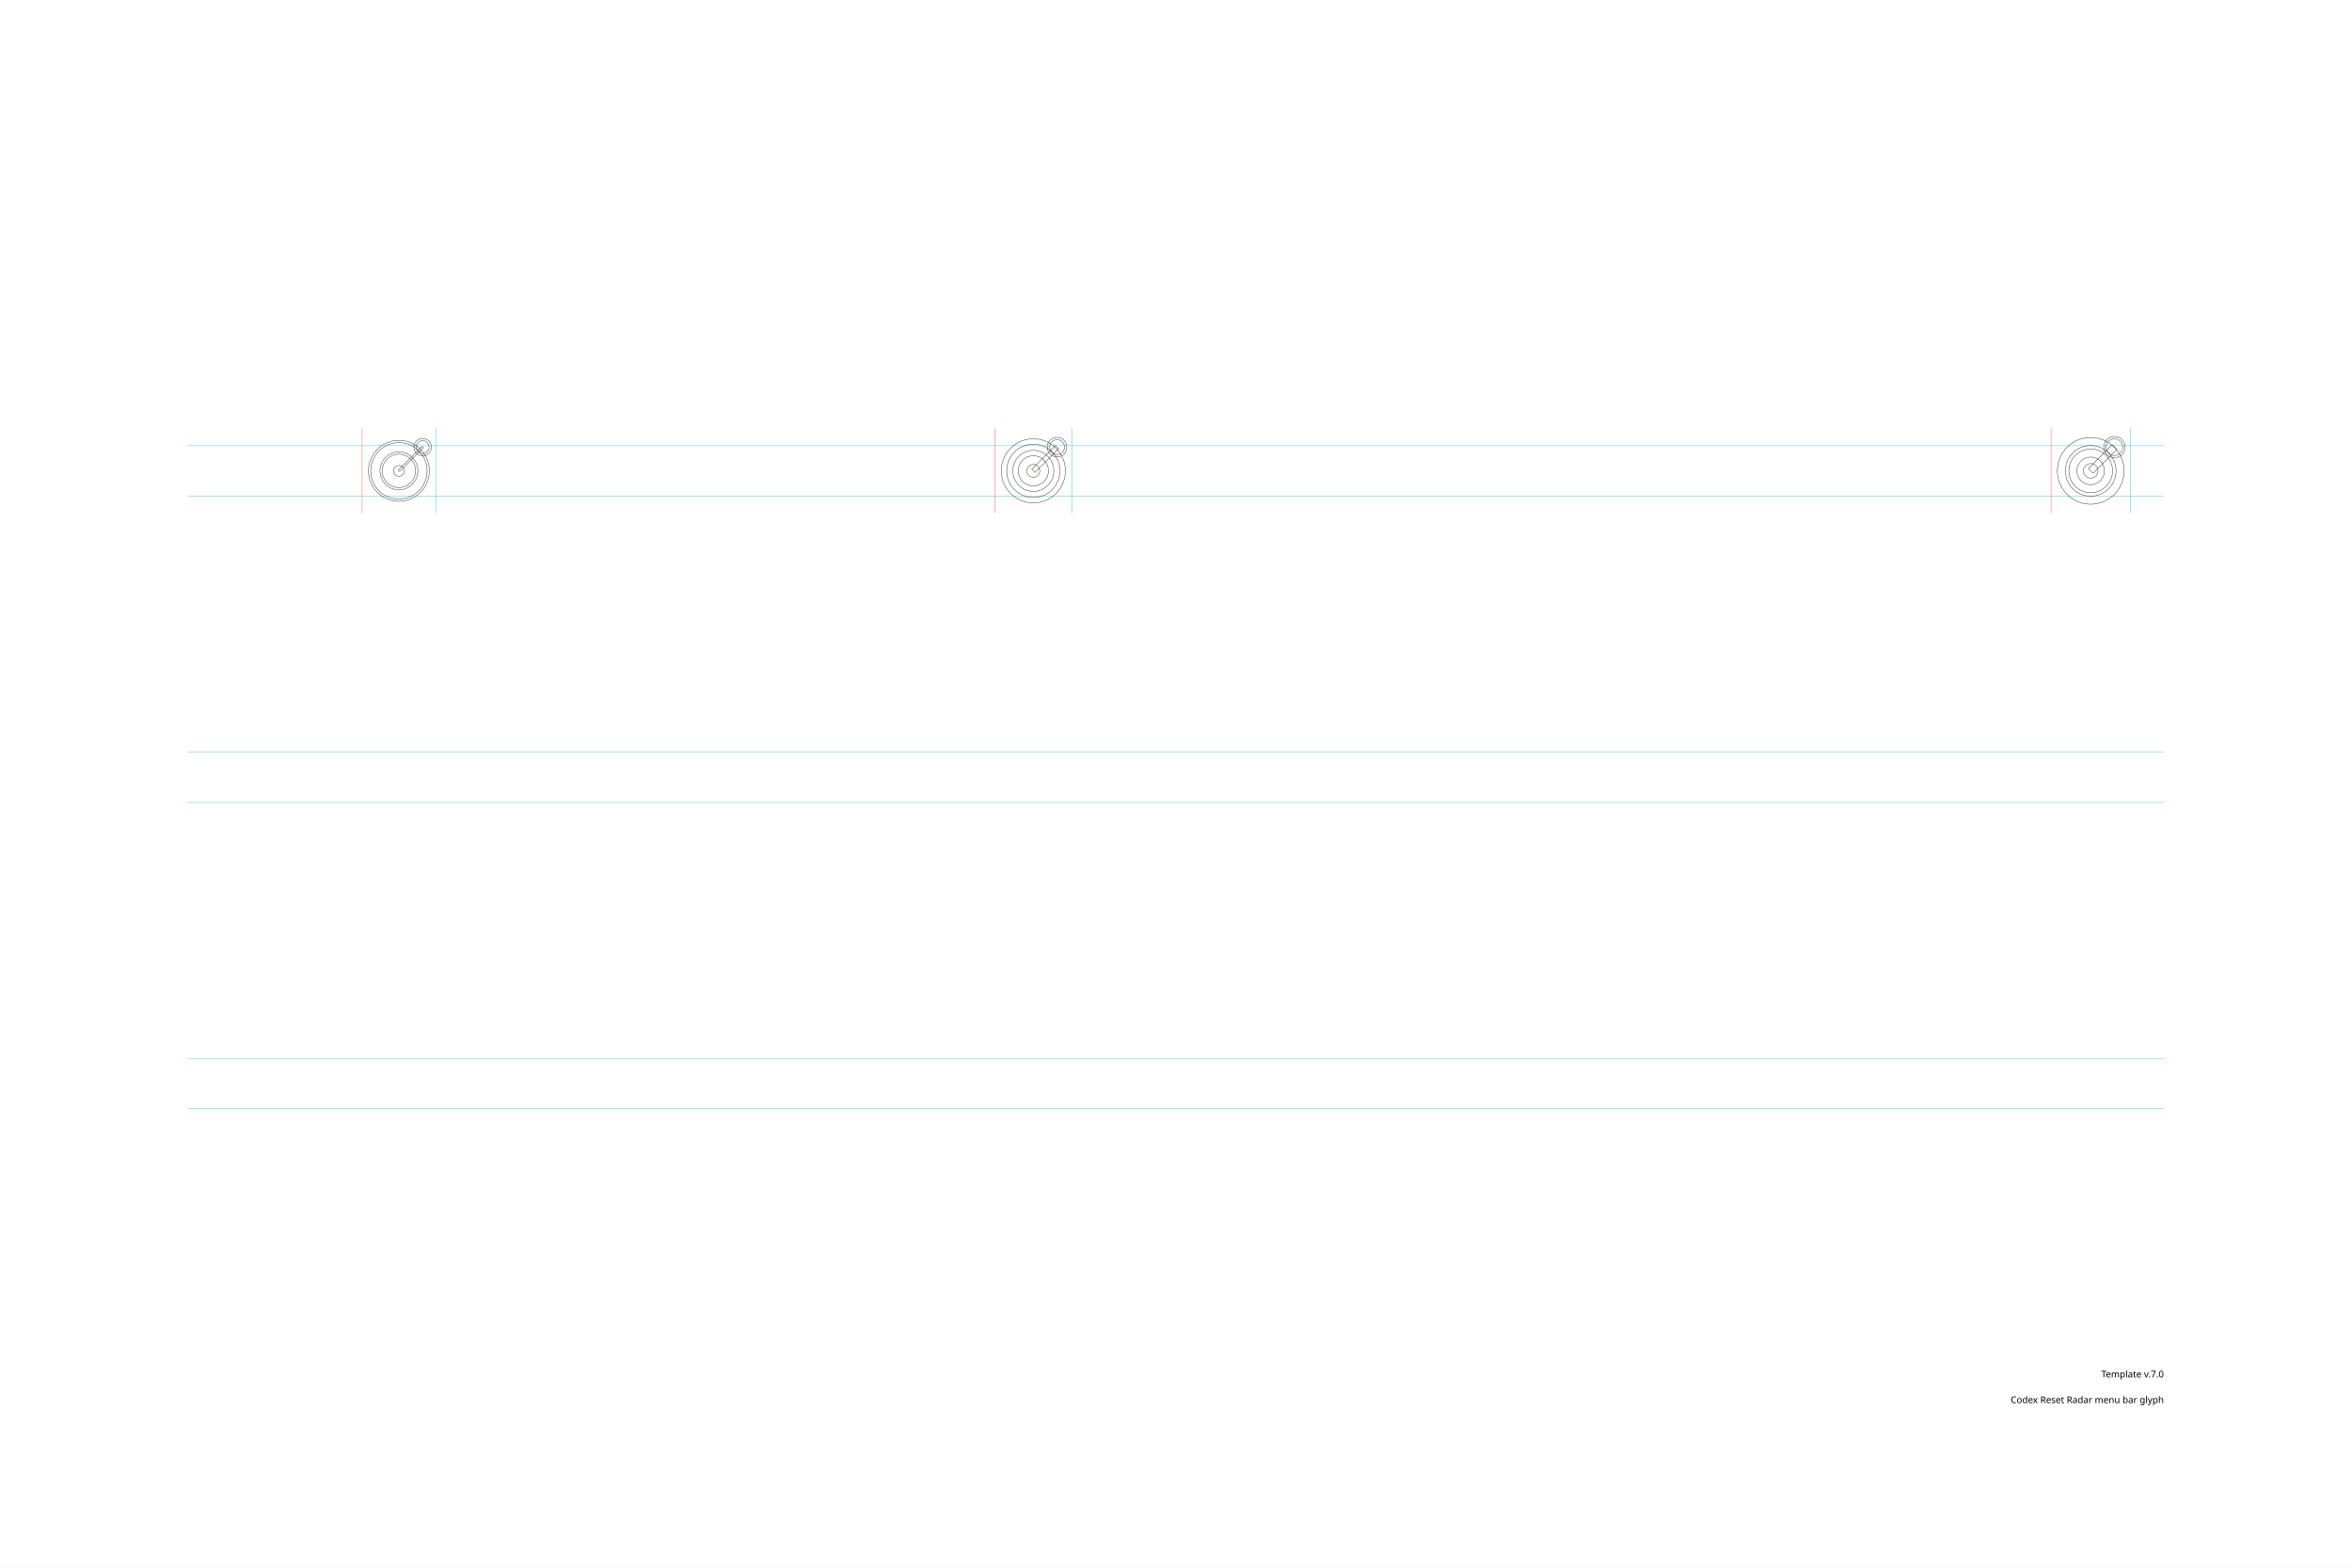
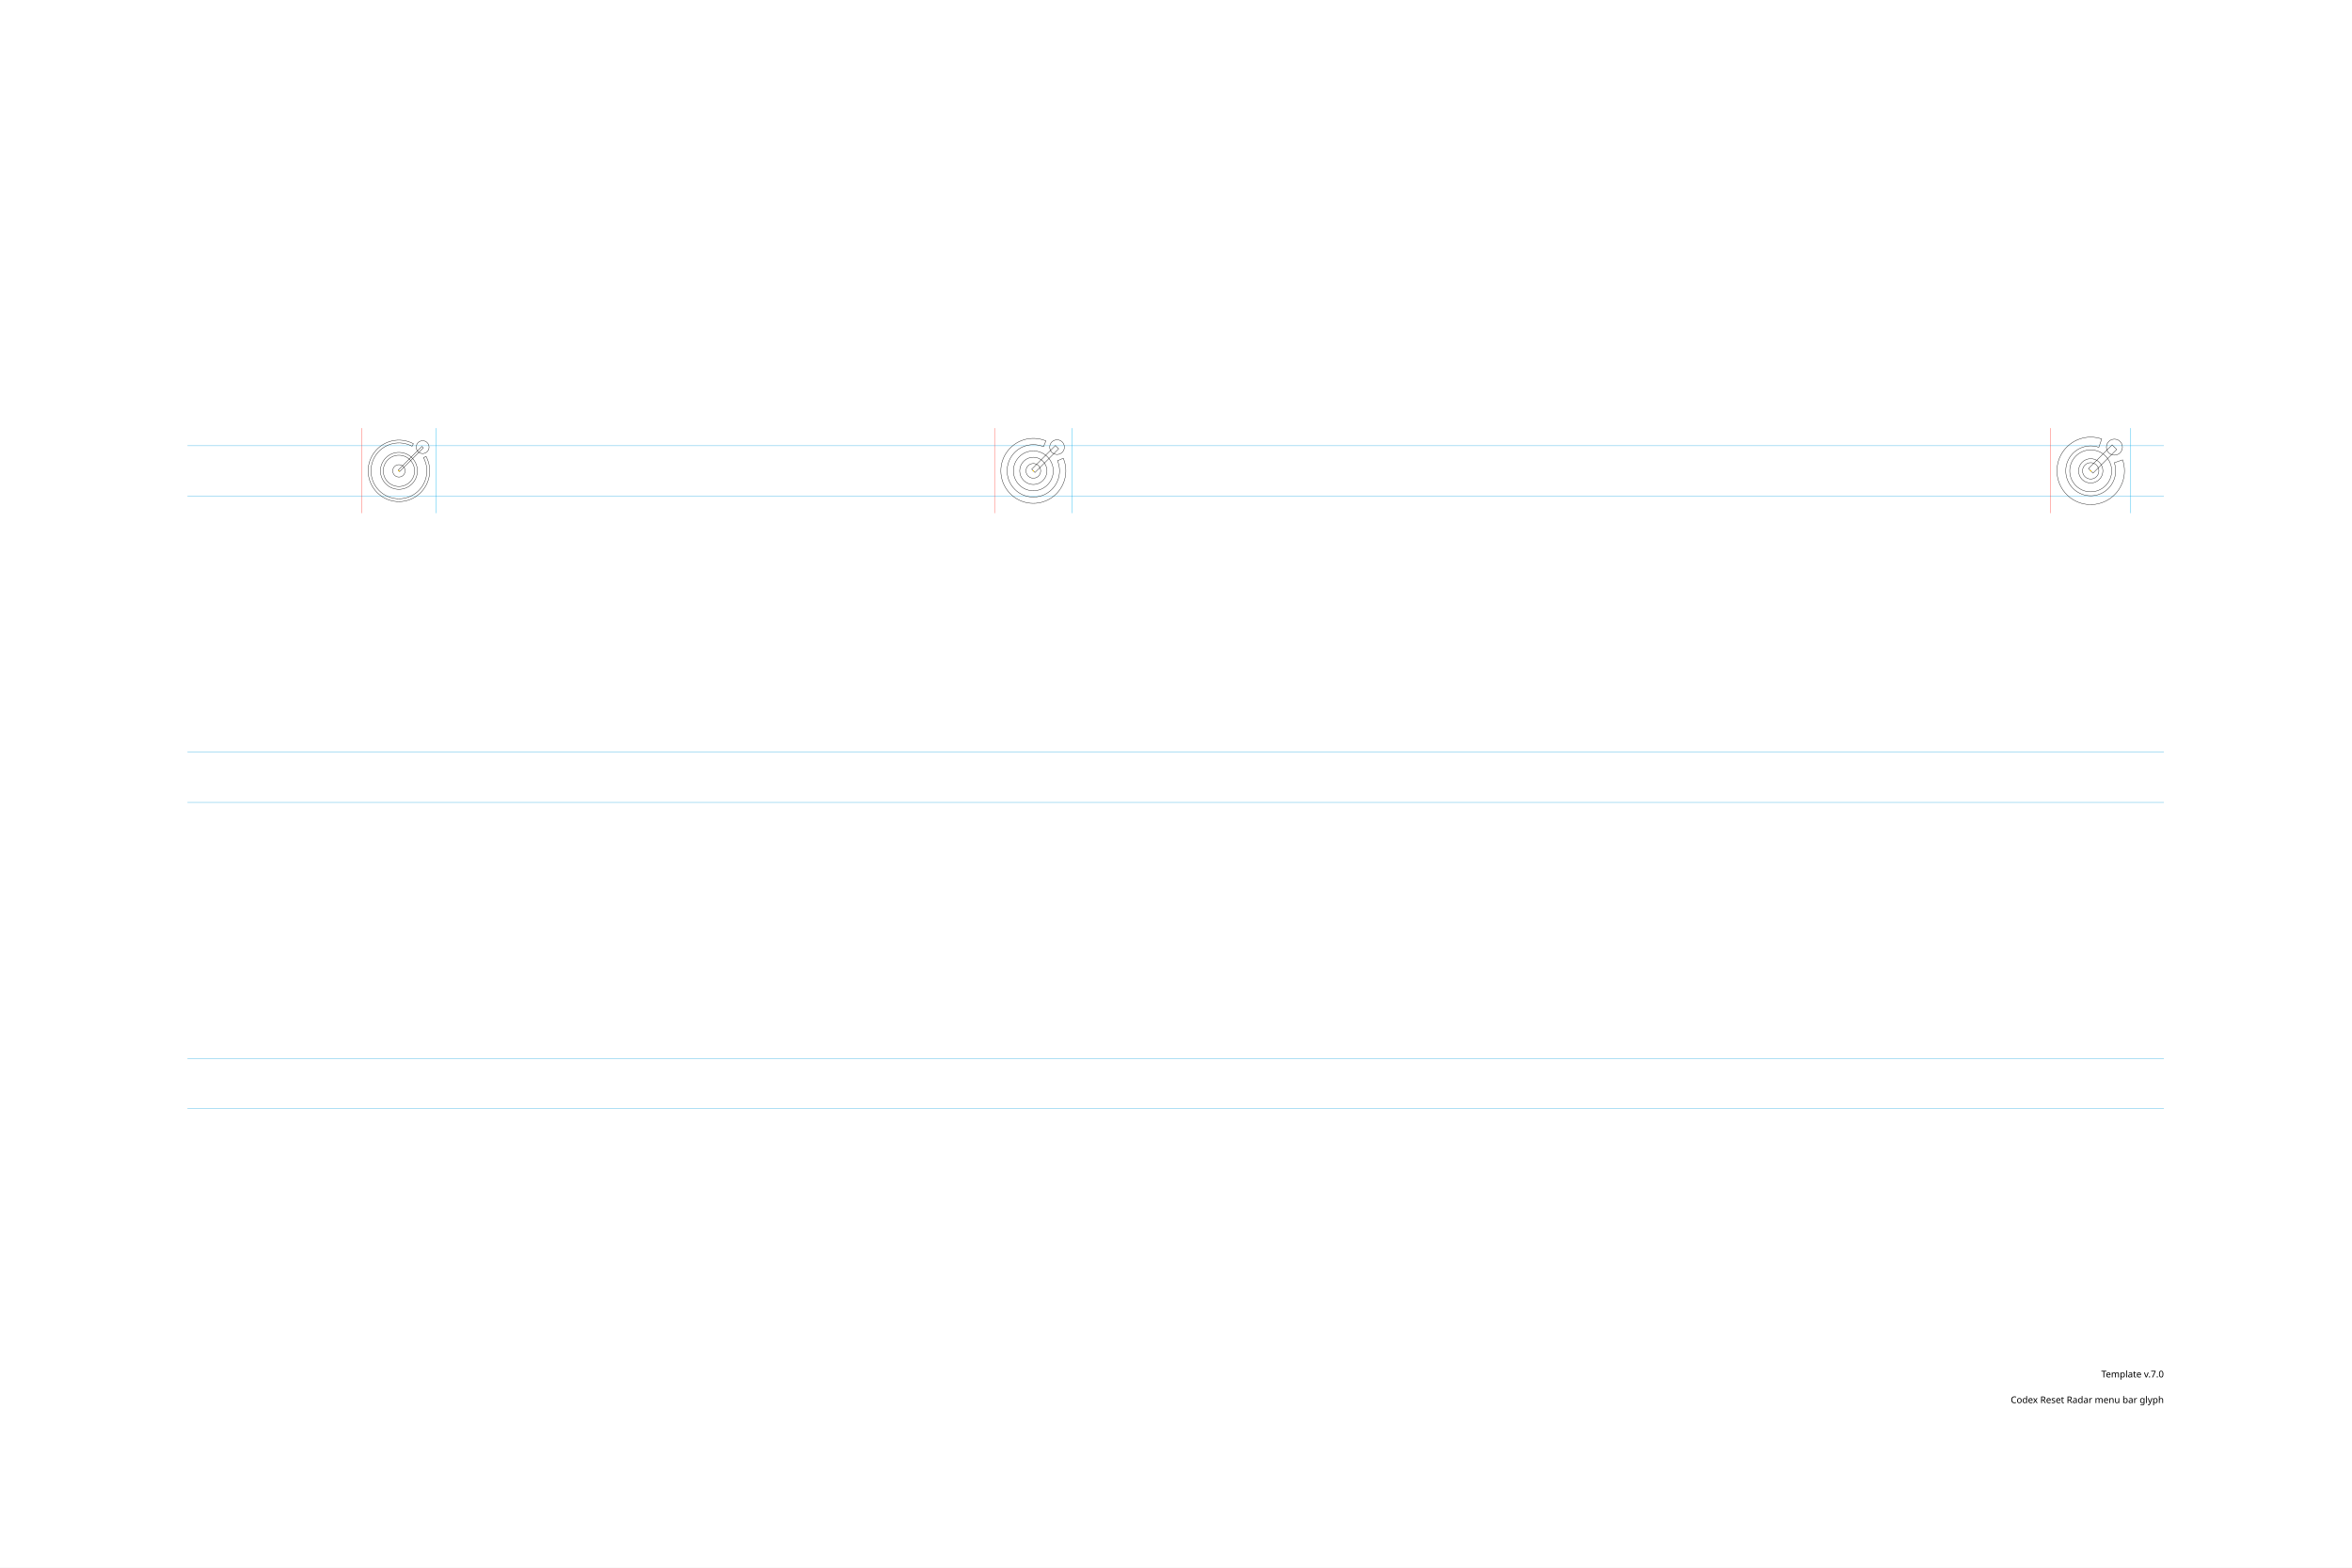
<svg xmlns="http://www.w3.org/2000/svg" version="1.1" viewBox="0 0 3300 2200">
  <style>.defaults {-sfsymbols-rotates-clockwise:true}

- .monochrome-0 {-sfsymbols-variable-threshold:0.68;-sfsymbols-motion-group:1}
+ .monochrome-0 {-sfsymbols-variable-threshold:0.0;-sfsymbols-motion-group:1}
.monochrome-1 {-sfsymbols-variable-threshold:0.34;-sfsymbols-motion-group:1}
- .monochrome-2 {-sfsymbols-variable-threshold:0.0;-sfsymbols-motion-group:1}
- .monochrome-3 {opacity:0.0;-sfsymbols-clear-behind:true;-sfsymbols-motion-group:0;-sfsymbols-always-rotates:true}
- .monochrome-4 {-sfsymbols-motion-group:0;-sfsymbols-always-rotates:true}
+ .monochrome-2 {-sfsymbols-variable-threshold:0.68;-sfsymbols-motion-group:0;-sfsymbols-always-rotates:true}
+ .monochrome-3 {-sfsymbols-motion-group:0;-sfsymbols-always-rotates:true}

- .multicolor-0:tintColor {-sfsymbols-variable-threshold:0.68;-sfsymbols-motion-group:1}
+ .multicolor-0:tintColor {-sfsymbols-variable-threshold:0.0;-sfsymbols-motion-group:1}
.multicolor-1:tintColor {-sfsymbols-variable-threshold:0.34;-sfsymbols-motion-group:1}
- .multicolor-2:tintColor {-sfsymbols-variable-threshold:0.0;-sfsymbols-motion-group:1}
- .multicolor-3:tintColor {opacity:0.0;-sfsymbols-clear-behind:true;-sfsymbols-motion-group:0;-sfsymbols-always-rotates:true}
- .multicolor-4:tintColor {-sfsymbols-motion-group:0;-sfsymbols-always-rotates:true}
+ .multicolor-2:tintColor {-sfsymbols-variable-threshold:0.68;-sfsymbols-motion-group:0;-sfsymbols-always-rotates:true}
+ .multicolor-3:tintColor {-sfsymbols-motion-group:0;-sfsymbols-always-rotates:true}

- .hierarchical-0:primary {-sfsymbols-variable-threshold:0.68;-sfsymbols-motion-group:1}
+ .hierarchical-0:primary {-sfsymbols-variable-threshold:0.0;-sfsymbols-motion-group:1}
.hierarchical-1:primary {-sfsymbols-variable-threshold:0.34;-sfsymbols-motion-group:1}
- .hierarchical-2:primary {-sfsymbols-variable-threshold:0.0;-sfsymbols-motion-group:1}
- .hierarchical-3:primary {opacity:0.0;-sfsymbols-clear-behind:true;-sfsymbols-motion-group:0;-sfsymbols-always-rotates:true}
- .hierarchical-4:primary {-sfsymbols-motion-group:0;-sfsymbols-always-rotates:true}
+ .hierarchical-2:primary {-sfsymbols-variable-threshold:0.68;-sfsymbols-motion-group:0;-sfsymbols-always-rotates:true}
+ .hierarchical-3:primary {-sfsymbols-motion-group:0;-sfsymbols-always-rotates:true}

.SFSymbolsPreviewWireframe {fill:none;opacity:1.0;stroke:black;stroke-width:0.5}
</style>
  <g id="Notes">
    <rect height="2200" id="artboard" style="fill:white;opacity:1" width="3300" x="0" y="0" />
    <text id="template-version" style="stroke:none;fill:black;font-family:sans-serif;font-size:13;text-anchor:end;" transform="matrix(1 0 0 1 3036 1933)">Template v.7.0</text>
    <text id="descriptive-name" style="stroke:none;fill:black;font-family:sans-serif;font-size:13;text-anchor:end;" transform="matrix(1 0 0 1 3036 1969)">Codex Reset Radar menu bar glyph</text>
  </g>
  <g id="Guides">
    <line id="Baseline-S" style="fill:none;stroke:#27AAE1;opacity:1;stroke-width:0.5;" x1="263" x2="3036" y1="696" y2="696" />
    <line id="Capline-S" style="fill:none;stroke:#27AAE1;opacity:1;stroke-width:0.5;" x1="263" x2="3036" y1="625.541" y2="625.541" />
    <line id="Baseline-M" style="fill:none;stroke:#27AAE1;opacity:1;stroke-width:0.5;" x1="263" x2="3036" y1="1126" y2="1126" />
    <line id="Capline-M" style="fill:none;stroke:#27AAE1;opacity:1;stroke-width:0.5;" x1="263" x2="3036" y1="1055.54" y2="1055.54" />
    <line id="Baseline-L" style="fill:none;stroke:#27AAE1;opacity:1;stroke-width:0.5;" x1="263" x2="3036" y1="1556" y2="1556" />
    <line id="Capline-L" style="fill:none;stroke:#27AAE1;opacity:1;stroke-width:0.5;" x1="263" x2="3036" y1="1485.54" y2="1485.54" />
-     <line id="right-margin-Ultralight-S" style="fill:none;stroke:#00AEEF;stroke-width:0.5;opacity:1.0;" x1="611.299" x2="611.299" y1="600.785" y2="720.121" />
-     <line id="left-margin-Ultralight-S" style="fill:none;stroke:#FF3B30;stroke-width:0.5;opacity:1.0;" x1="508.123" x2="508.123" y1="600.785" y2="720.121" />
-     <line id="right-margin-Regular-S" style="fill:none;stroke:#00AEEF;stroke-width:0.5;opacity:1.0;" x1="1503.652" x2="1503.652" y1="600.785" y2="720.121" />
-     <line id="left-margin-Regular-S" style="fill:none;stroke:#FF3B30;stroke-width:0.5;opacity:1.0;" x1="1396.028" x2="1396.028" y1="600.785" y2="720.121" />
-     <line id="right-margin-Black-S" style="fill:none;stroke:#00AEEF;stroke-width:0.5;opacity:1.0;" x1="2989.047" x2="2989.047" y1="600.785" y2="720.121" />
-     <line id="left-margin-Black-S" style="fill:none;stroke:#FF3B30;stroke-width:0.5;opacity:1.0;" x1="2877.753" x2="2877.753" y1="600.785" y2="720.121" />
+     <line id="right-margin-Ultralight-S" style="fill:none;stroke:#00AEEF;stroke-width:0.5;opacity:1.0;" x1="611.696" x2="611.696" y1="600.785" y2="720.121" />
+     <line id="left-margin-Ultralight-S" style="fill:none;stroke:#FF3B30;stroke-width:0.5;opacity:1.0;" x1="507.726" x2="507.726" y1="600.785" y2="720.121" />
+     <line id="right-margin-Regular-S" style="fill:none;stroke:#00AEEF;stroke-width:0.5;opacity:1.0;" x1="1504.252" x2="1504.252" y1="600.785" y2="720.121" />
+     <line id="left-margin-Regular-S" style="fill:none;stroke:#FF3B30;stroke-width:0.5;opacity:1.0;" x1="1395.428" x2="1395.428" y1="600.785" y2="720.121" />
+     <line id="right-margin-Black-S" style="fill:none;stroke:#00AEEF;stroke-width:0.5;opacity:1.0;" x1="2989.577" x2="2989.577" y1="600.785" y2="720.121" />
+     <line id="left-margin-Black-S" style="fill:none;stroke:#FF3B30;stroke-width:0.5;opacity:1.0;" x1="2877.224" x2="2877.224" y1="600.785" y2="720.121" />
  </g>
  <g id="Symbols">
    <g id="Ultralight-S" transform="matrix(1 0 0 1 559.711 696)">
-       <path class="monochrome-0 multicolor-0:tintColor hierarchical-0:primary SFSymbolsPreviewWireframe" d="M42.765 -35.23C42.765 -11.612 23.618 7.535 0 7.535C-23.618 7.535 -42.765 -11.612 -42.765 -35.23C-42.765 -58.848 -23.618 -77.995 0 -77.995C23.618 -77.995 42.765 -58.848 42.765 -35.23ZM39.588 -35.23C39.588 -57.094 21.864 -74.818 0 -74.818C-21.864 -74.818 -39.588 -57.094 -39.588 -35.23C-39.588 -13.366 -21.864 4.358 0 4.358C21.864 4.358 39.588 -13.366 39.588 -35.23Z" />
-       <path class="monochrome-1 multicolor-1:tintColor hierarchical-1:primary SFSymbolsPreviewWireframe" d="M26.588 -35.23C26.588 -20.546 14.684 -8.642 0 -8.642C-14.684 -8.642 -26.588 -20.546 -26.588 -35.23C-26.588 -49.914 -14.684 -61.818 0 -61.818C14.684 -61.818 26.588 -49.914 26.588 -35.23ZM23.412 -35.23C23.412 -48.16 12.93 -58.642 0 -58.642C-12.93 -58.642 -23.412 -48.16 -23.412 -35.23C-23.412 -22.3 -12.93 -11.818 0 -11.818C12.93 -11.818 23.412 -22.3 23.412 -35.23Z" />
-       <path class="monochrome-2 multicolor-2:tintColor hierarchical-2:primary SFSymbolsPreviewWireframe" d="M7.529 -35.23C7.529 -31.072 4.158 -27.701 0 -27.701C-4.158 -27.701 -7.529 -31.072 -7.529 -35.23C-7.529 -39.388 -4.158 -42.759 0 -42.759C4.158 -42.759 7.529 -39.388 7.529 -35.23Z" />
-       <path class="monochrome-3 multicolor-3:tintColor hierarchical-3:primary SFSymbolsPreviewWireframe" d="M45.511 -68.506C45.511 -61.748 40.033 -56.27 33.276 -56.27C26.518 -56.27 21.04 -61.748 21.04 -68.506C21.04 -75.263 26.518 -80.741 33.276 -80.741C40.033 -80.741 45.511 -75.263 45.511 -68.506Z" />
-       <path class="monochrome-4 multicolor-4:tintColor hierarchical-4:primary SFSymbolsPreviewWireframe" d="M-0.936 -36.166L32.34 -69.442L34.212 -67.57L0.936 -34.294ZM42.276 -68.506C42.276 -63.535 38.246 -59.506 33.276 -59.506C28.305 -59.506 24.276 -63.535 24.276 -68.506C24.276 -73.476 28.305 -77.506 33.276 -77.506C38.246 -77.506 42.276 -73.476 42.276 -68.506Z" />
+       <path class="monochrome-0 multicolor-0:tintColor hierarchical-0:primary SFSymbolsPreviewWireframe" d="M8.677 -35.23C8.677 -30.438 4.792 -26.553 0 -26.553C-4.792 -26.553 -8.677 -30.438 -8.677 -35.23C-8.677 -40.022 -4.792 -43.907 0 -43.907C4.792 -43.907 8.677 -40.022 8.677 -35.23Z" />
+       <path class="monochrome-1 multicolor-1:tintColor hierarchical-1:primary SFSymbolsPreviewWireframe" d="M25.919 -35.23C25.919 -20.915 14.315 -9.311 0 -9.311C-14.315 -9.311 -25.919 -20.915 -25.919 -35.23C-25.919 -49.545 -14.315 -61.149 0 -61.149C14.315 -61.149 25.919 -49.545 25.919 -35.23ZM21.948 -35.23C21.948 -47.352 12.122 -57.178 0 -57.178C-12.122 -57.178 -21.948 -47.352 -21.948 -35.23C-21.948 -23.108 -12.122 -13.281 0 -13.281C12.122 -13.281 21.948 -23.108 21.948 -35.23Z" />
+       <path class="monochrome-2 multicolor-2:tintColor hierarchical-2:primary SFSymbolsPreviewWireframe" d="M20.321 -73.309C1.453 -83.378 -21.942 -78.112 -34.676 -60.93C-47.41 -43.748 -45.642 -19.832 -30.52 -4.71C-15.398 10.412 8.518 12.18 25.7 -0.554C42.882 -13.288 48.148 -36.683 38.079 -55.551L34.576 -53.682C43.718 -36.55 38.937 -15.306 23.336 -3.744C7.735 7.819 -13.981 6.213 -27.712 -7.518C-41.444 -21.249 -43.049 -42.965 -31.486 -58.566C-19.924 -74.167 1.32 -78.948 18.452 -69.806Z" />
+       <path class="monochrome-3 multicolor-3:tintColor hierarchical-3:primary SFSymbolsPreviewWireframe" d="M-1.03 -36.26L32.246 -69.535L34.305 -67.476L1.03 -34.2ZM42.276 -68.506C42.276 -63.535 38.246 -59.506 33.276 -59.506C28.305 -59.506 24.276 -63.535 24.276 -68.506C24.276 -73.476 28.305 -77.506 33.276 -77.506C38.246 -77.506 42.276 -73.476 42.276 -68.506Z" />
    </g>
    <g id="Regular-S" transform="matrix(1 0 0 1 1449.84 696)">
-       <path class="monochrome-0 multicolor-0:tintColor hierarchical-0:primary SFSymbolsPreviewWireframe" d="M44.988 -35.23C44.988 -10.384 24.846 9.758 0 9.758C-24.846 9.758 -44.988 -10.384 -44.988 -35.23C-44.988 -60.076 -24.846 -80.218 0 -80.218C24.846 -80.218 44.988 -60.076 44.988 -35.23ZM37.365 -35.23C37.365 -55.866 20.636 -72.595 0 -72.595C-20.636 -72.595 -37.365 -55.866 -37.365 -35.23C-37.365 -14.594 -20.636 2.135 0 2.135C20.636 2.135 37.365 -14.594 37.365 -35.23Z" />
-       <path class="monochrome-1 multicolor-1:tintColor hierarchical-1:primary SFSymbolsPreviewWireframe" d="M28.812 -35.23C28.812 -19.318 15.912 -6.418 0 -6.418C-15.912 -6.418 -28.812 -19.318 -28.812 -35.23C-28.812 -51.142 -15.912 -64.042 0 -64.042C15.912 -64.042 28.812 -51.142 28.812 -35.23ZM21.188 -35.23C21.188 -46.932 11.702 -56.418 0 -56.418C-11.702 -56.418 -21.188 -46.932 -21.188 -35.23C-21.188 -23.528 -11.702 -14.042 0 -14.042C11.702 -14.042 21.188 -23.528 21.188 -35.23Z" />
-       <path class="monochrome-2 multicolor-2:tintColor hierarchical-2:primary SFSymbolsPreviewWireframe" d="M9.012 -35.23C9.012 -30.253 4.977 -26.218 0 -26.218C-4.977 -26.218 -9.012 -30.253 -9.012 -35.23C-9.012 -40.207 -4.977 -44.242 0 -44.242C4.977 -44.242 9.012 -40.207 9.012 -35.23Z" />
-       <path class="monochrome-3 multicolor-3:tintColor hierarchical-3:primary SFSymbolsPreviewWireframe" d="M46.993 -68.506C46.993 -60.93 40.852 -54.788 33.276 -54.788C25.7 -54.788 19.558 -60.93 19.558 -68.506C19.558 -76.082 25.7 -82.223 33.276 -82.223C40.852 -82.223 46.993 -76.082 46.993 -68.506Z" />
-       <path class="monochrome-4 multicolor-4:tintColor hierarchical-4:primary SFSymbolsPreviewWireframe" d="M-2.246 -37.476L31.029 -70.752L35.522 -66.26L2.246 -32.984ZM43.758 -68.506C43.758 -62.716 39.065 -58.023 33.276 -58.023C27.486 -58.023 22.793 -62.716 22.793 -68.506C22.793 -74.295 27.486 -78.988 33.276 -78.988C39.065 -78.988 43.758 -74.295 43.758 -68.506Z" />
+       <path class="monochrome-0 multicolor-0:tintColor hierarchical-0:primary SFSymbolsPreviewWireframe" d="M10.294 -35.23C10.294 -29.545 5.685 -24.936 0 -24.936C-5.685 -24.936 -10.294 -29.545 -10.294 -35.23C-10.294 -40.915 -5.685 -45.524 0 -45.524C5.685 -45.524 10.294 -40.915 10.294 -35.23Z" />
+       <path class="monochrome-1 multicolor-1:tintColor hierarchical-1:primary SFSymbolsPreviewWireframe" d="M27.941 -35.23C27.941 -19.799 15.431 -7.289 0 -7.289C-15.431 -7.289 -27.941 -19.799 -27.941 -35.23C-27.941 -50.661 -15.431 -63.171 0 -63.171C15.431 -63.171 27.941 -50.661 27.941 -35.23ZM19.118 -35.23C19.118 -45.788 10.558 -54.348 0 -54.348C-10.558 -54.348 -19.118 -45.788 -19.118 -35.23C-19.118 -24.672 -10.558 -16.112 0 -16.112C10.558 -16.112 19.118 -24.672 19.118 -35.23Z" />
+       <path class="monochrome-2 multicolor-2:tintColor hierarchical-2:primary SFSymbolsPreviewWireframe" d="M17.666 -77.256C-2.425 -85.702 -25.683 -78.746 -37.839 -60.657C-49.994 -42.567 -47.646 -18.405 -32.236 -2.994C-16.825 12.416 7.337 14.764 25.427 2.609C43.516 -9.547 50.472 -32.805 42.026 -52.896L33.892 -49.477C40.703 -33.275 35.093 -14.518 20.505 -4.715C5.917 5.088 -13.569 3.195 -25.997 -9.233C-38.425 -21.661 -40.318 -41.147 -30.515 -55.735C-20.712 -70.323 -1.956 -75.933 14.247 -69.122Z" />
+       <path class="monochrome-3 multicolor-3:tintColor hierarchical-3:primary SFSymbolsPreviewWireframe" d="M-2.288 -37.518L30.988 -70.793L35.563 -66.218L2.288 -32.942ZM43.57 -68.506C43.57 -62.82 38.961 -58.212 33.276 -58.212C27.59 -58.212 22.982 -62.82 22.982 -68.506C22.982 -74.191 27.59 -78.8 33.276 -78.8C38.961 -78.8 43.57 -74.191 43.57 -68.506Z" />
    </g>
    <g id="Black-S" transform="matrix(1 0 0 1 2933.4 696)">
-       <path class="monochrome-0 multicolor-0:tintColor hierarchical-0:primary SFSymbolsPreviewWireframe" d="M46.824 -35.23C46.824 -9.37 25.86 11.594 0 11.594C-25.86 11.594 -46.824 -9.37 -46.824 -35.23C-46.824 -61.09 -25.86 -82.053 0 -82.053C25.86 -82.053 46.824 -61.09 46.824 -35.23ZM35.529 -35.23C35.529 -54.852 19.622 -70.759 0 -70.759C-19.622 -70.759 -35.529 -54.852 -35.529 -35.23C-35.529 -15.608 -19.622 0.299 0 0.299C19.622 0.299 35.529 -15.608 35.529 -35.23Z" />
-       <path class="monochrome-1 multicolor-1:tintColor hierarchical-1:primary SFSymbolsPreviewWireframe" d="M30.647 -35.23C30.647 -18.304 16.926 -4.583 0 -4.583C-16.926 -4.583 -30.647 -18.304 -30.647 -35.23C-30.647 -52.156 -16.926 -65.877 0 -65.877C16.926 -65.877 30.647 -52.156 30.647 -35.23ZM19.353 -35.23C19.353 -45.918 10.688 -54.583 0 -54.583C-10.688 -54.583 -19.353 -45.918 -19.353 -35.23C-19.353 -24.542 -10.688 -15.877 0 -15.877C10.688 -15.877 19.353 -24.542 19.353 -35.23Z" />
-       <path class="monochrome-2 multicolor-2:tintColor hierarchical-2:primary SFSymbolsPreviewWireframe" d="M10.235 -35.23C10.235 -29.577 5.653 -24.995 0 -24.995C-5.653 -24.995 -10.235 -29.577 -10.235 -35.23C-10.235 -40.883 -5.653 -45.465 0 -45.465C5.653 -45.465 10.235 -40.883 10.235 -35.23Z" />
-       <path class="monochrome-3 multicolor-3:tintColor hierarchical-3:primary SFSymbolsPreviewWireframe" d="M48.217 -68.506C48.217 -60.254 41.527 -53.564 33.276 -53.564C25.024 -53.564 18.334 -60.254 18.334 -68.506C18.334 -76.757 25.024 -83.447 33.276 -83.447C41.527 -83.447 48.217 -76.757 48.217 -68.506Z" />
-       <path class="monochrome-4 multicolor-4:tintColor hierarchical-4:primary SFSymbolsPreviewWireframe" d="M-3.328 -38.558L29.948 -71.833L36.603 -65.178L3.328 -31.902ZM44.981 -68.506C44.981 -62.041 39.741 -56.8 33.276 -56.8C26.811 -56.8 21.57 -62.041 21.57 -68.506C21.57 -74.971 26.811 -80.212 33.276 -80.212C39.741 -80.212 44.981 -74.971 44.981 -68.506Z" />
+       <path class="monochrome-0 multicolor-0:tintColor hierarchical-0:primary SFSymbolsPreviewWireframe" d="M11.471 -35.23C11.471 -28.895 6.335 -23.759 0 -23.759C-6.335 -23.759 -11.471 -28.895 -11.471 -35.23C-11.471 -41.565 -6.335 -46.701 0 -46.701C6.335 -46.701 11.471 -41.565 11.471 -35.23Z" />
+       <path class="monochrome-1 multicolor-1:tintColor hierarchical-1:primary SFSymbolsPreviewWireframe" d="M29.412 -35.23C29.412 -18.986 16.244 -5.818 0 -5.818C-16.244 -5.818 -29.412 -18.986 -29.412 -35.23C-29.412 -51.474 -16.244 -64.642 0 -64.642C16.244 -64.642 29.412 -51.474 29.412 -35.23ZM17.059 -35.23C17.059 -44.651 9.421 -52.289 0 -52.289C-9.421 -52.289 -17.059 -44.651 -17.059 -35.23C-17.059 -25.809 -9.421 -18.171 0 -18.171C9.421 -18.171 17.059 -25.809 17.059 -35.23Z" />
+       <path class="monochrome-2 multicolor-2:tintColor hierarchical-2:primary SFSymbolsPreviewWireframe" d="M15.43 -79.998C-5.417 -87.184 -28.465 -79.028 -40.154 -60.329C-51.842 -41.631 -49.076 -17.339 -33.484 -1.746C-17.891 13.846 6.401 16.612 25.099 4.924C43.798 -6.764 51.954 -29.813 44.768 -50.66L33.09 -46.635C38.401 -31.226 32.373 -14.19 18.552 -5.551C4.731 3.088 -13.224 1.044 -24.749 -10.481C-36.274 -22.006 -38.318 -39.961 -29.679 -53.782C-21.04 -67.603 -4.004 -73.631 11.405 -68.32Z" />
+       <path class="monochrome-3 multicolor-3:tintColor hierarchical-3:primary SFSymbolsPreviewWireframe" d="M-3.203 -38.433L30.073 -71.708L36.478 -65.303L3.203 -32.027ZM44.511 -68.506C44.511 -62.3 39.481 -57.27 33.276 -57.27C27.07 -57.27 22.04 -62.3 22.04 -68.506C22.04 -74.711 27.07 -79.741 33.276 -79.741C39.481 -79.741 44.511 -74.711 44.511 -68.506Z" />
    </g>
  </g>
  <g id="Anchors">
    <circle cx="559.711" cy="660.77" id="Ultralight-S-rotate-anchor" r="1" style="fill:#FFCC00; opacity:1.0;" />
    <circle cx="1449.84" cy="660.77" id="Regular-S-rotate-anchor" r="1" style="fill:#FFCC00; opacity:1.0;" />
    <circle cx="2933.4" cy="660.77" id="Black-S-rotate-anchor" r="1" style="fill:#FFCC00; opacity:1.0;" />
  </g>
</svg>
